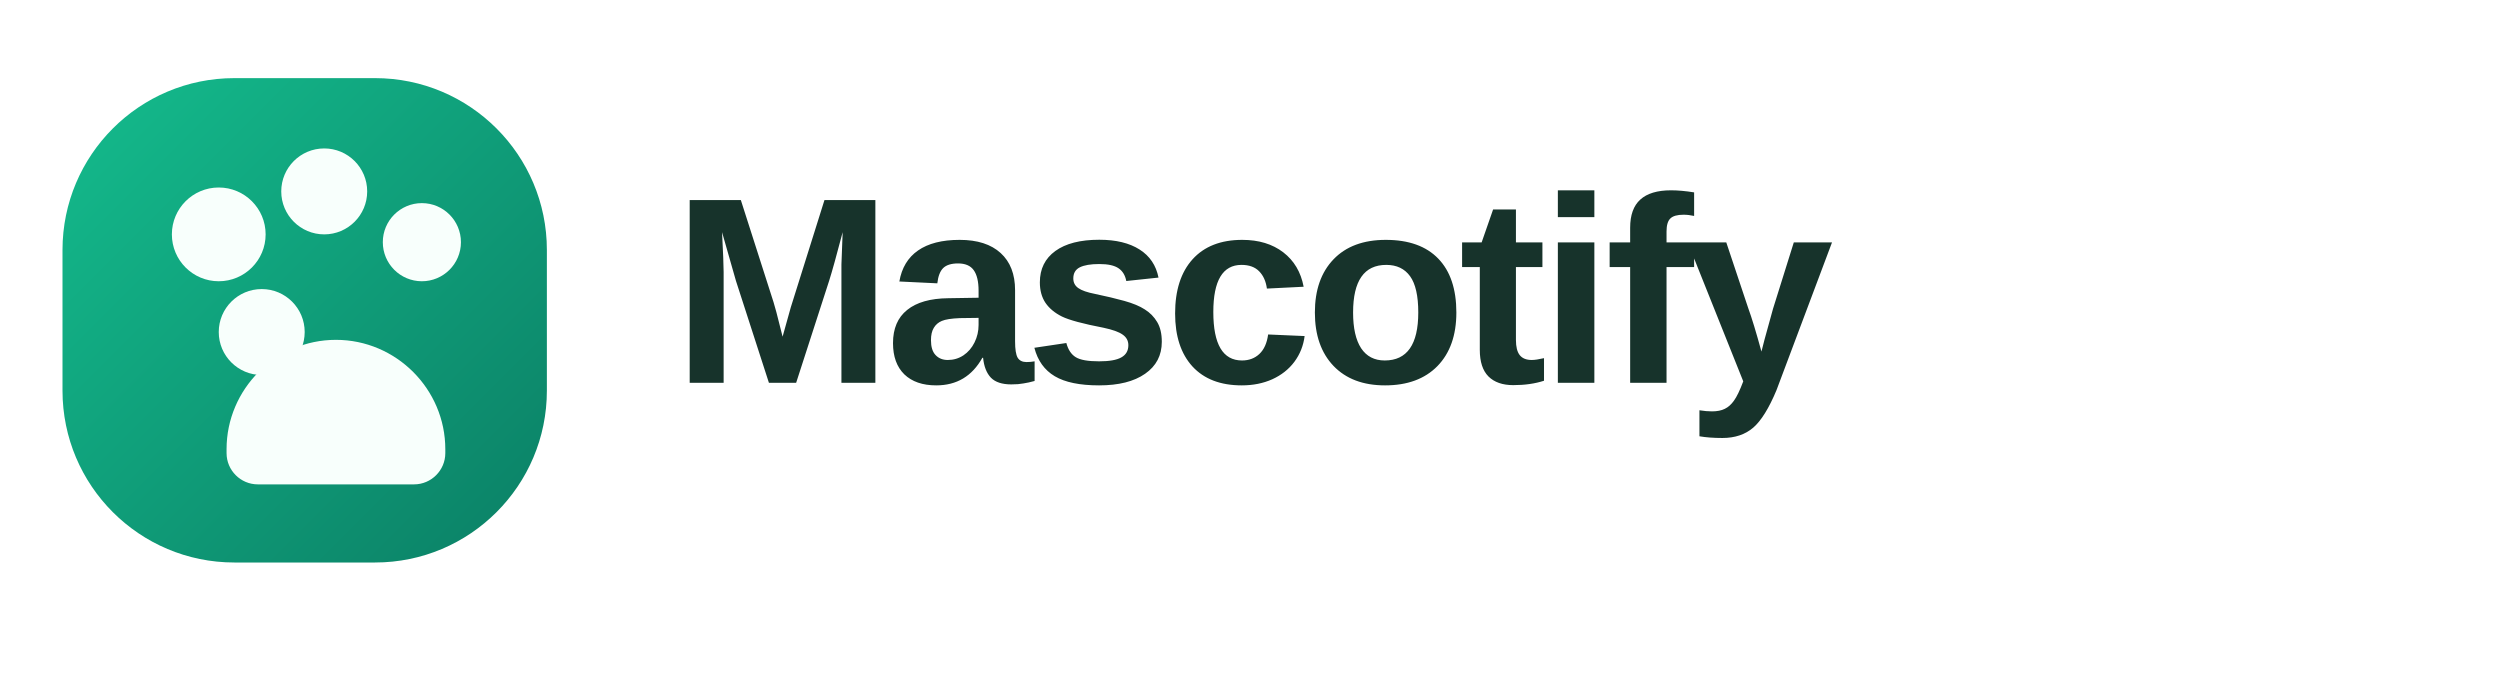
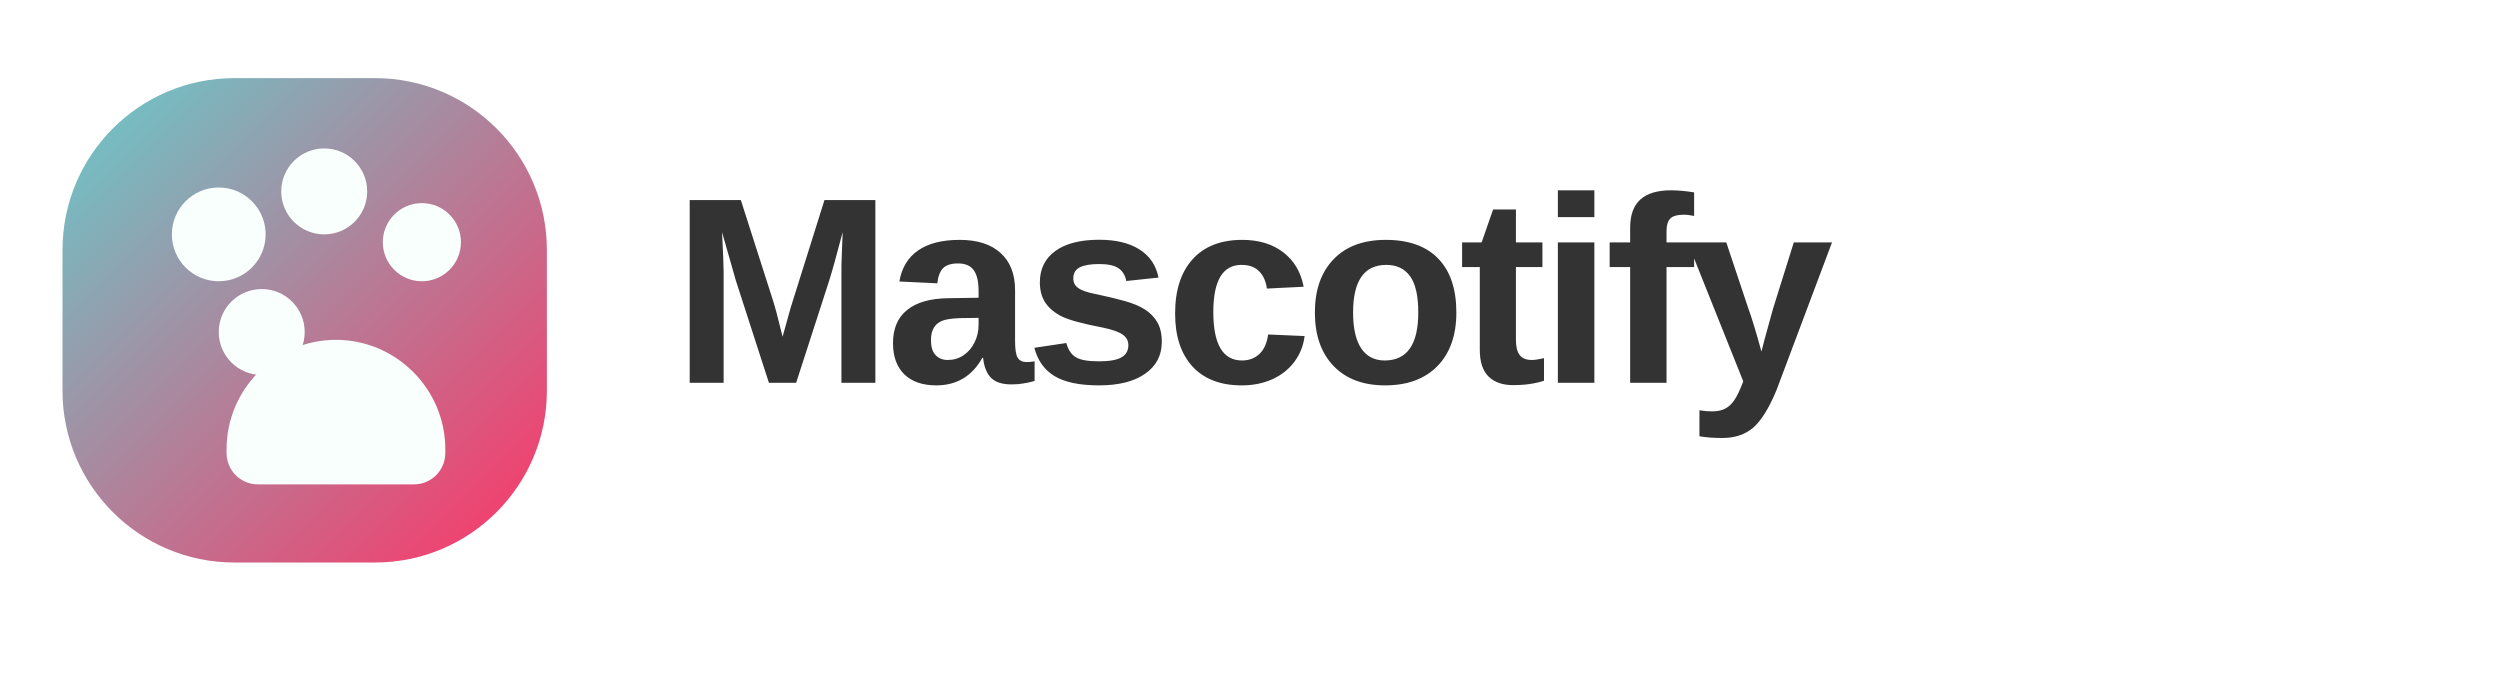
<svg xmlns="http://www.w3.org/2000/svg" width="320" height="88" viewBox="0 0 320 88" fill="none" role="img" aria-labelledby="logo-title logo-desc">
  <rect x="8" y="10" width="62" height="62" rx="22" fill="url(#logo-bg)" />
  <circle cx="28" cy="30" r="6" fill="#F8FFFC" />
  <circle cx="41.5" cy="24.5" r="5.5" fill="#F8FFFC" />
  <circle cx="54" cy="31" r="5" fill="#F8FFFC" />
  <circle cx="33.5" cy="42.5" r="5.5" fill="#F8FFFC" />
  <path d="M29 57.5C29 49.8 35.3 43.5 43 43.5C50.7 43.5 57 49.8 57 57.5V58C57 60.2 55.2 62 53 62H33C30.8 62 29 60.2 29 58V57.5Z" fill="#F8FFFC" />
-   <text x="86" y="49" fill="#17332B" font-family="Avenir Next, Segoe UI, Arial, sans-serif" font-size="34" font-weight="800" letter-spacing="-0.03em">Mascotify</text>
+   <text x="86" y="49" fill="#333333" font-family="Avenir Next, Segoe UI, Arial, sans-serif" font-size="34" font-weight="800" letter-spacing="-0.03em">Mascotify</text>
  <defs>
    <linearGradient id="logo-bg" x1="8" y1="10" x2="70" y2="72" gradientUnits="userSpaceOnUse">
-       <stop stop-color="#14BC8D" />
-       <stop offset="1" stop-color="#0B7F65" />
+       <stop stop-color="#66CCCC" />
+       <stop offset="1" stop-color="#FF3366" />
    </linearGradient>
  </defs>
</svg>
